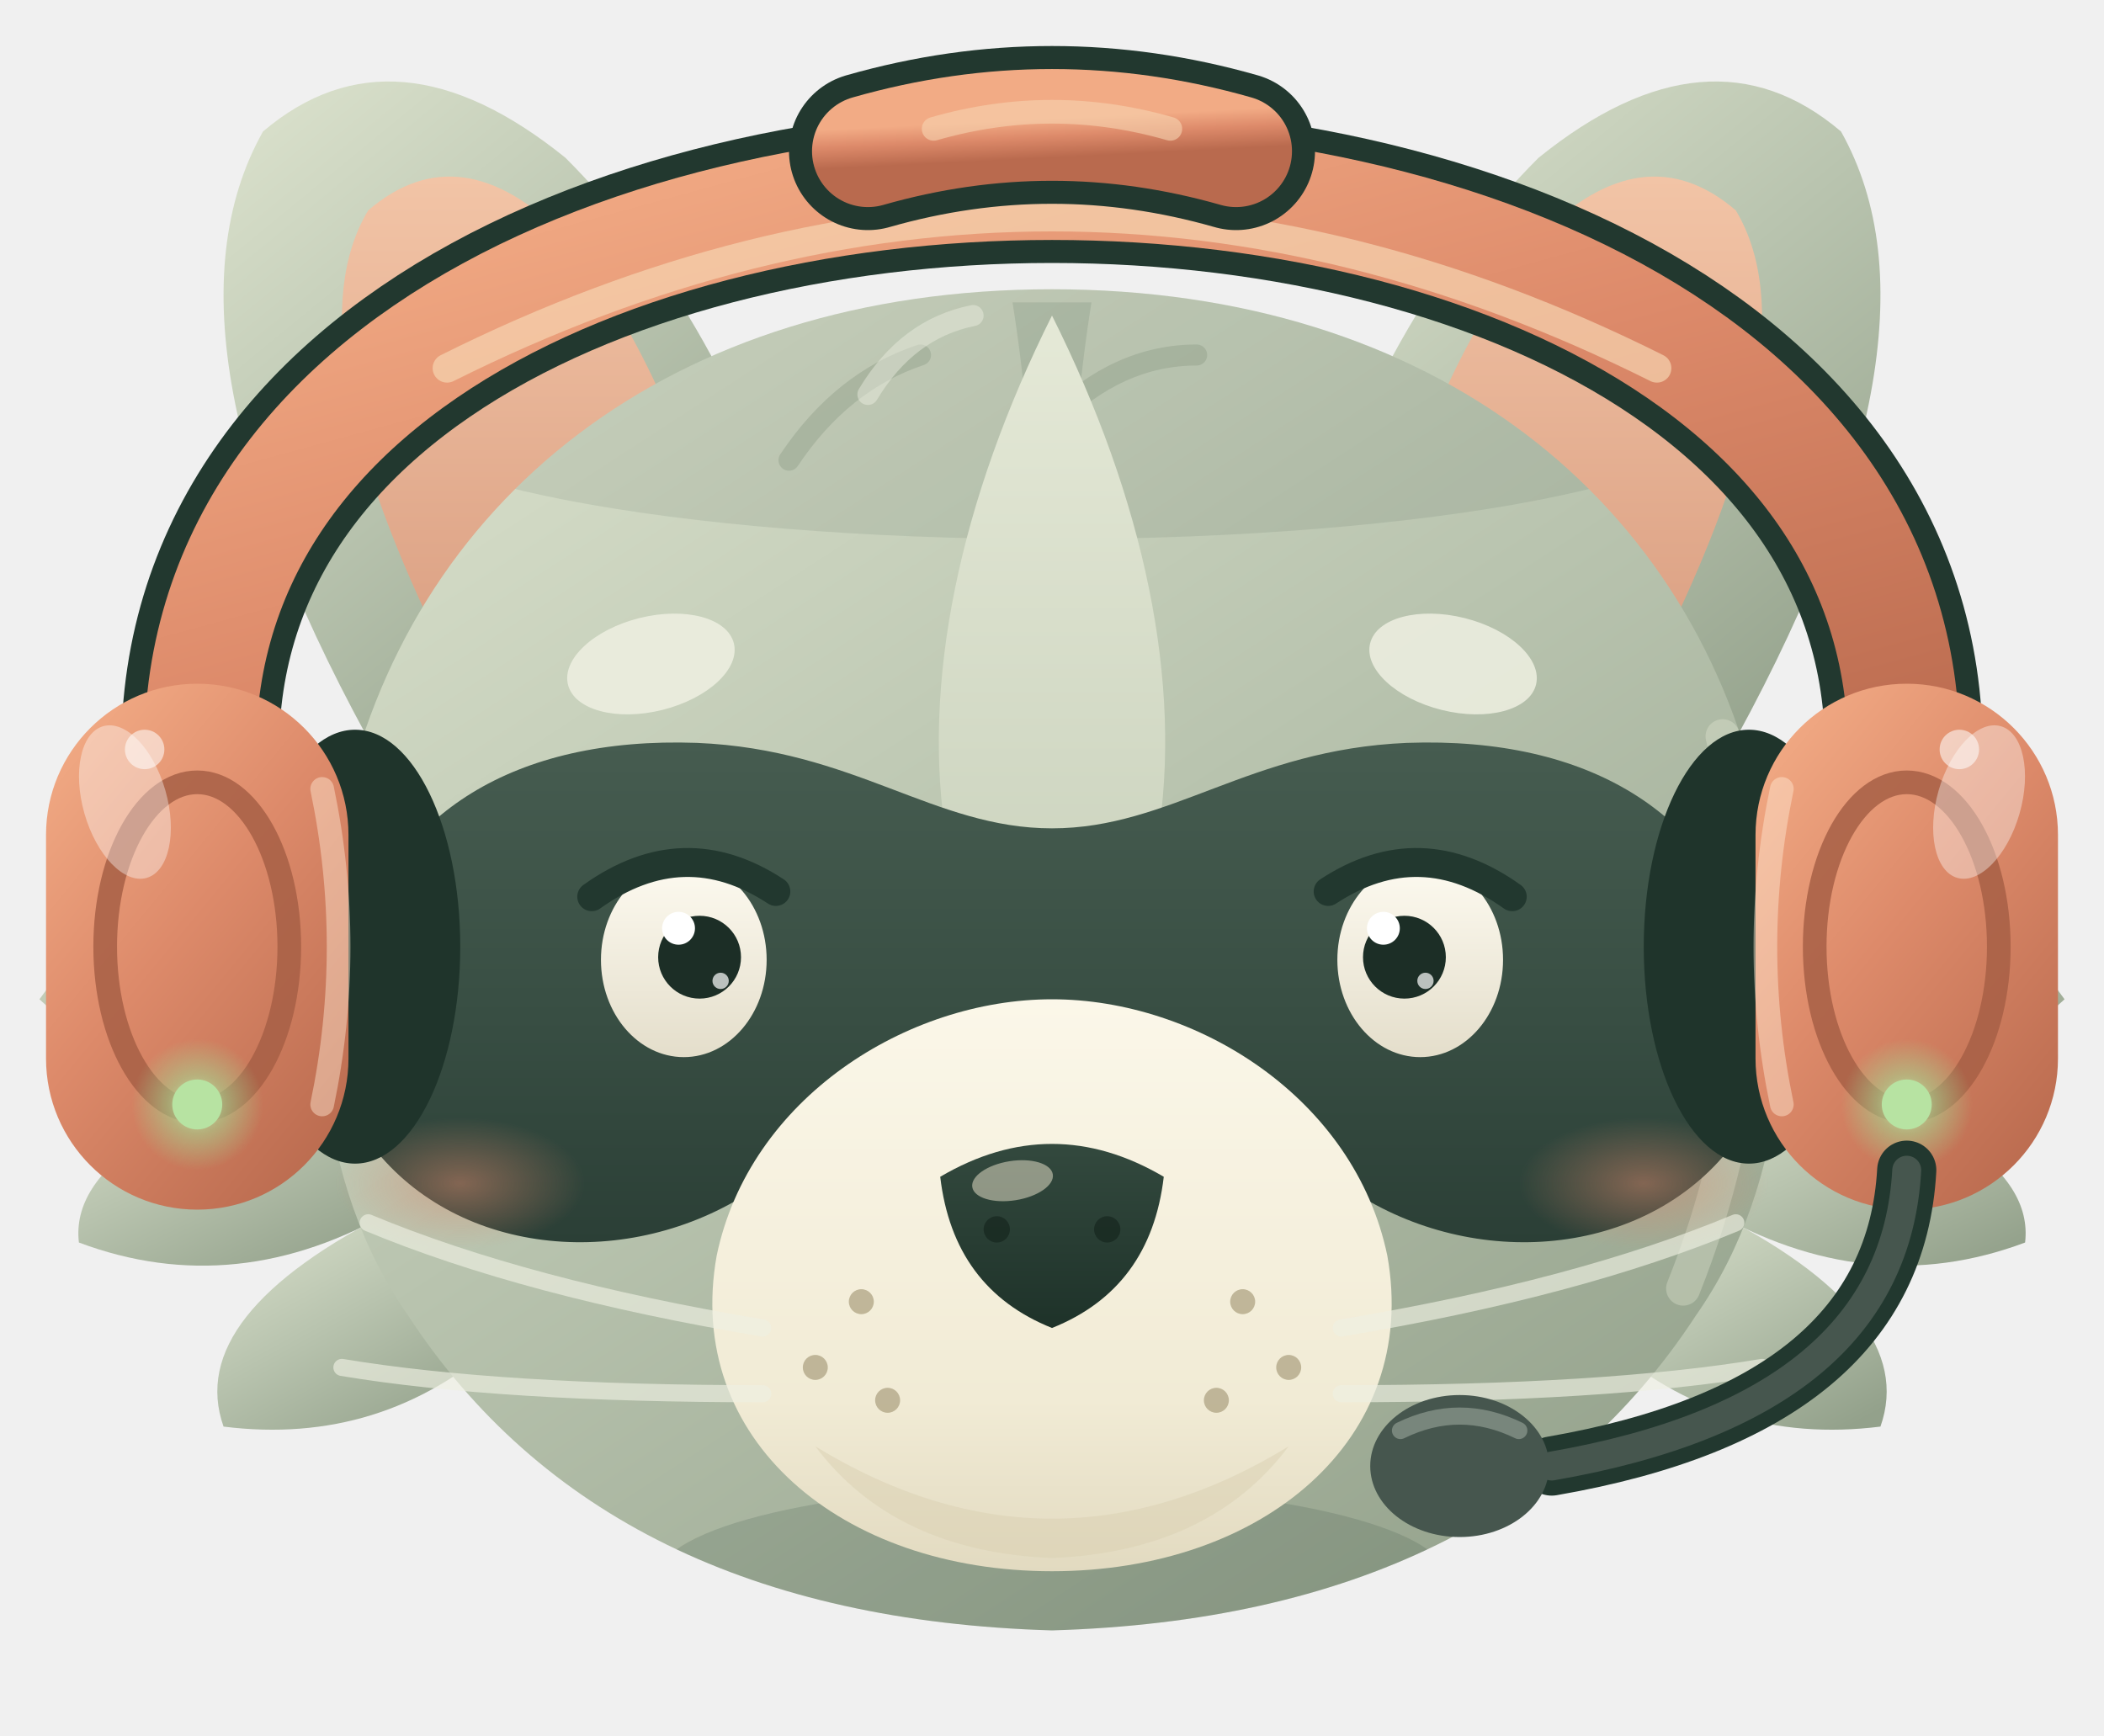
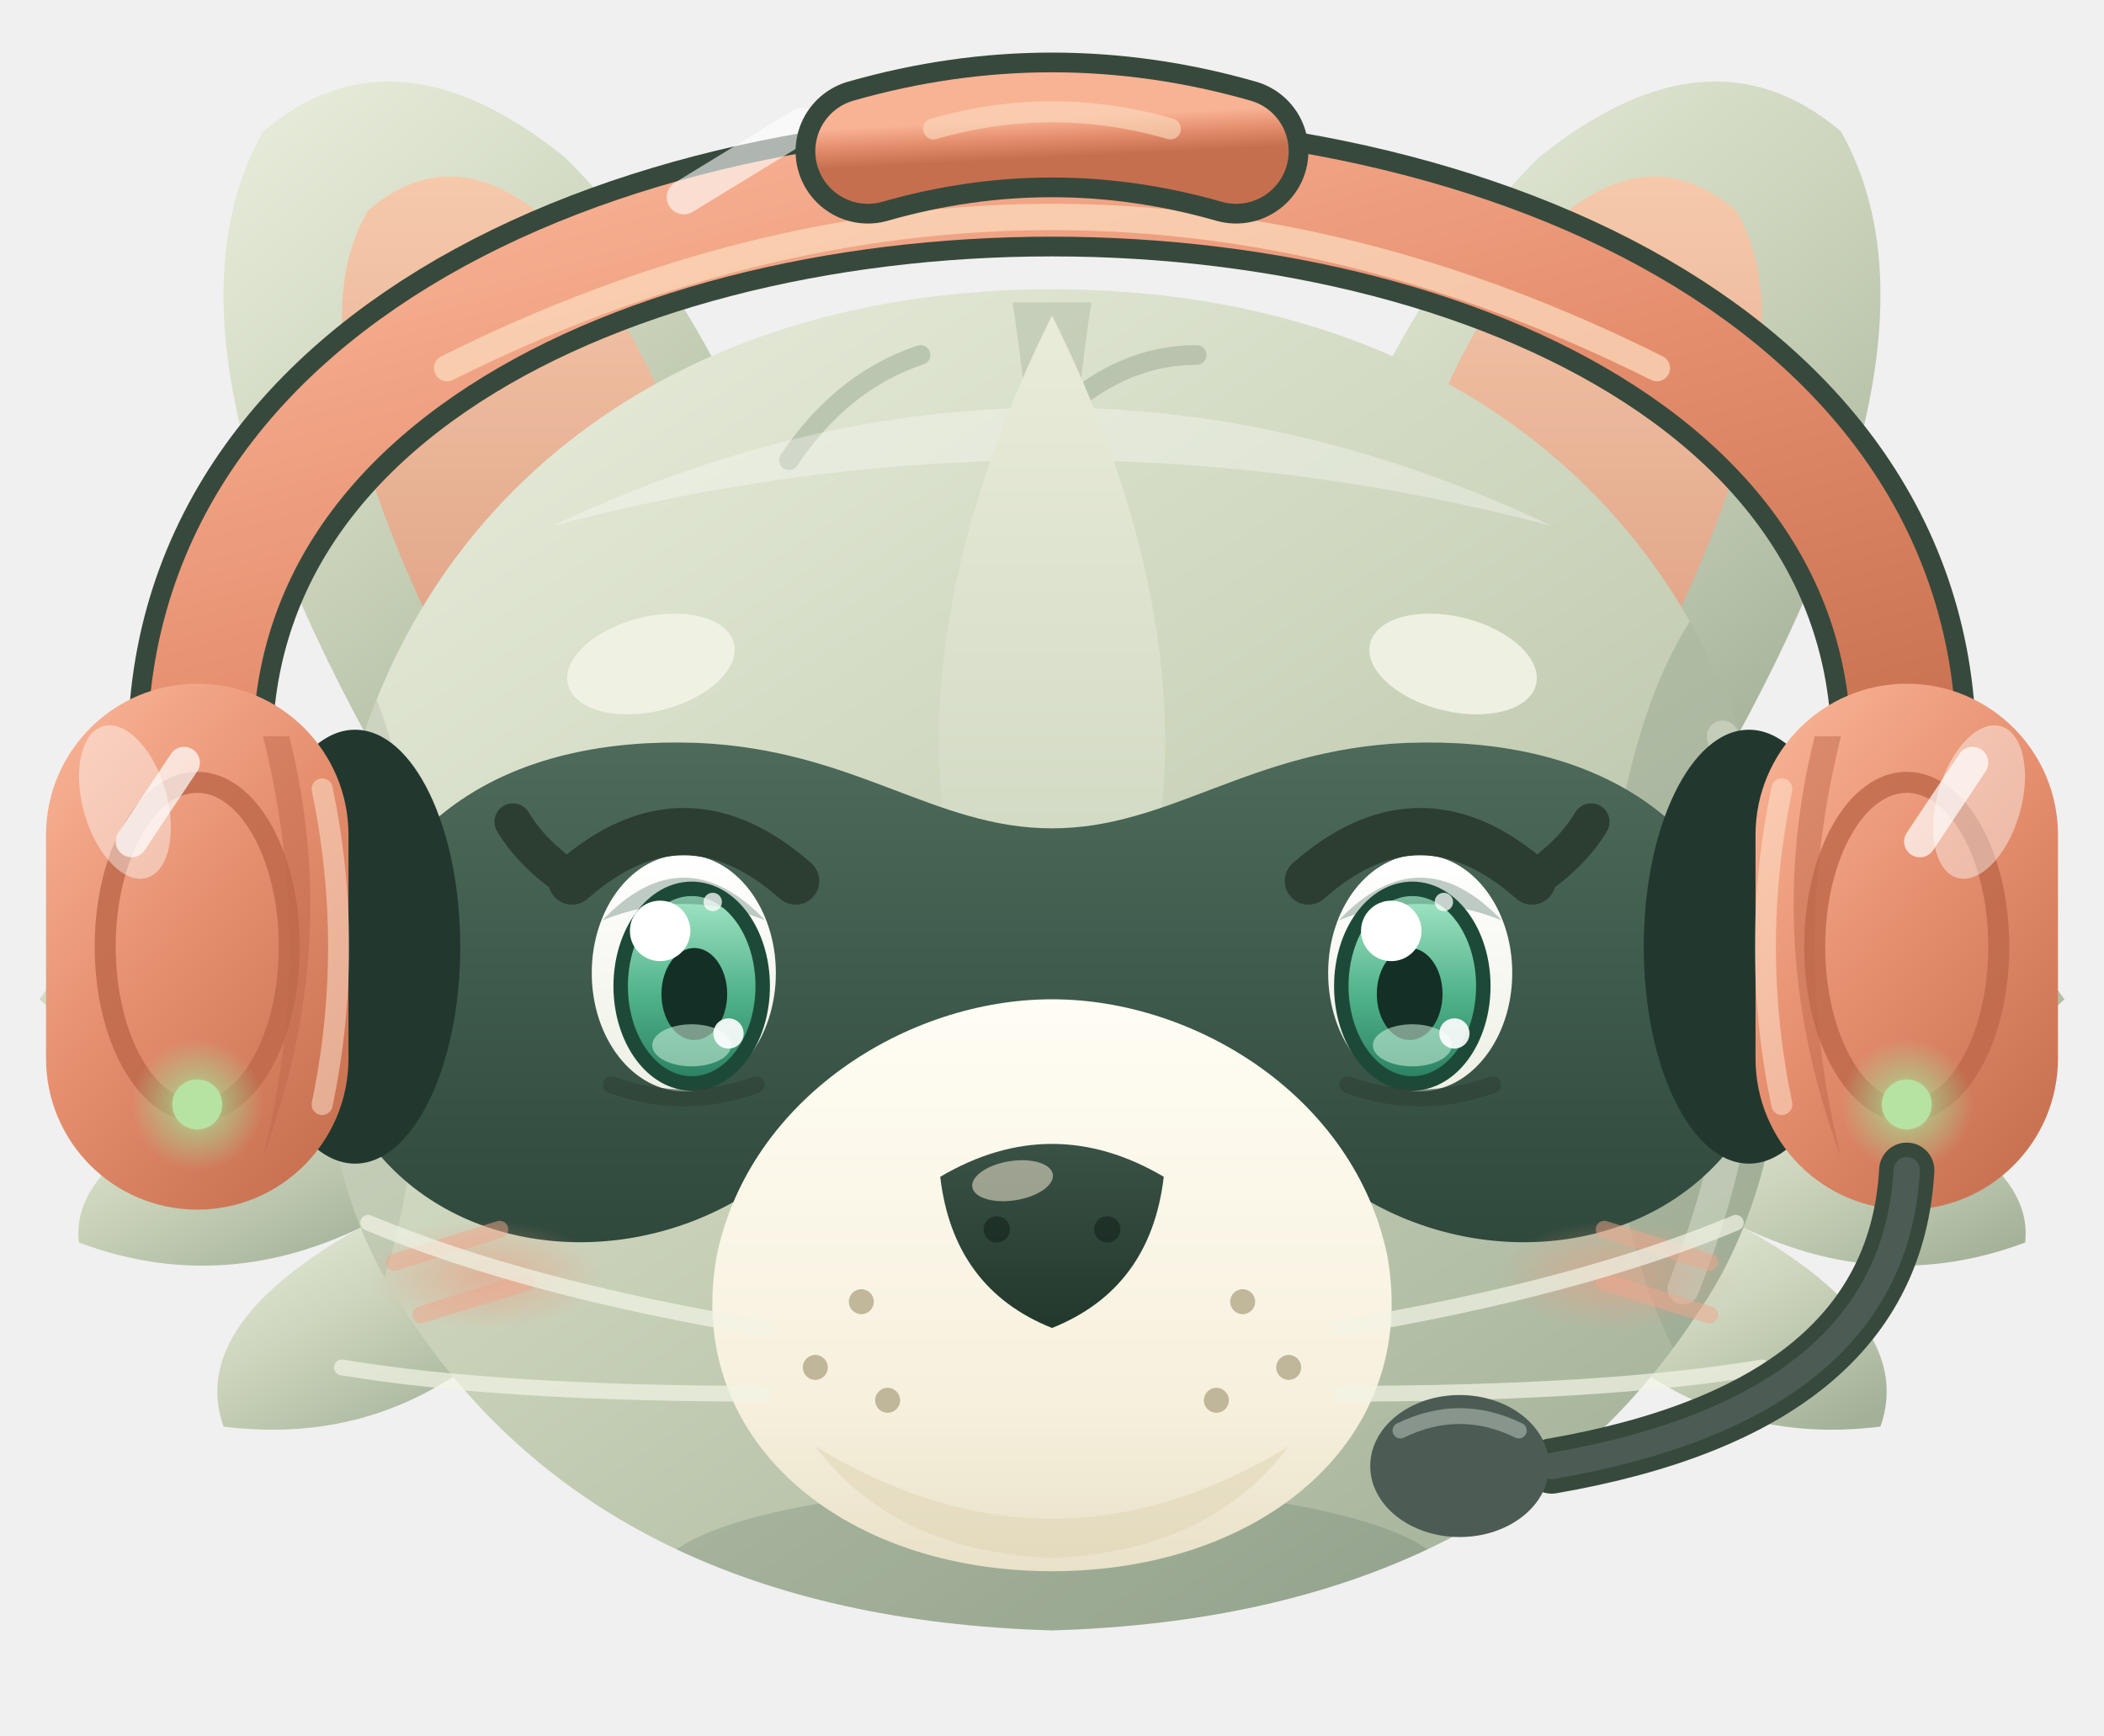
<svg xmlns="http://www.w3.org/2000/svg" viewBox="60 40 160 132">
  <style>.happy,.smile,.sleep{display:none}</style>
  <defs>
    <radialGradient id="k-halo" cx=".5" cy=".47" r=".55">
-       <stop offset="0" stop-color="#f1f4e6" />
-       <stop offset=".62" stop-color="#e7edda" />
-       <stop offset=".88" stop-color="#dbe4ca" stop-opacity=".6" />
-       <stop offset="1" stop-color="#d7e0c5" stop-opacity="0" />
+       <stop offset="0" stop-color="#f4f1e4" />
+       <stop offset=".6" stop-color="#ebe8d6" />
+       <stop offset=".88" stop-color="#e0ddc8" stop-opacity=".6" />
+       <stop offset="1" stop-color="#ddd9c4" stop-opacity="0" />
    </radialGradient>
    <radialGradient id="k-shadow" cx=".5" cy=".5" r=".5">
-       <stop offset="0" stop-color="#263e35" stop-opacity=".3" />
-       <stop offset=".6" stop-color="#263e35" stop-opacity=".14" />
-       <stop offset="1" stop-color="#263e35" stop-opacity="0" />
+       <stop offset="0" stop-color="#2c4437" stop-opacity=".3" />
+       <stop offset=".6" stop-color="#2c4437" stop-opacity=".14" />
+       <stop offset="1" stop-color="#2c4437" stop-opacity="0" />
    </radialGradient>
    <linearGradient id="k-fur" x1=".15" y1="0" x2=".85" y2="1">
-       <stop offset="0" stop-color="#d8dfca" />
-       <stop offset=".45" stop-color="#b9c4af" />
-       <stop offset="1" stop-color="#93a18b" />
+       <stop offset="0" stop-color="#e6ebd9" />
+       <stop offset=".5" stop-color="#c9d2b9" />
+       <stop offset="1" stop-color="#a3b199" />
    </linearGradient>
    <linearGradient id="k-fur-lt" x1=".2" y1="0" x2=".8" y2="1">
-       <stop offset="0" stop-color="#eef0e2" />
-       <stop offset="1" stop-color="#cfd7c3" />
+       <stop offset="0" stop-color="#f2f4e6" />
+       <stop offset="1" stop-color="#d5dcc6" />
+     </linearGradient>
+     <linearGradient id="k-blaze" x1=".5" y1="0" x2=".5" y2="1">
+       <stop offset="0" stop-color="#e9ecd9" />
+       <stop offset="1" stop-color="#d0d8c2" />
    </linearGradient>
    <linearGradient id="k-muz" x1=".5" y1="0" x2=".5" y2="1">
-       <stop offset="0" stop-color="#fbf7e9" />
-       <stop offset=".7" stop-color="#f1ebd5" />
-       <stop offset="1" stop-color="#e2dac0" />
+       <stop offset="0" stop-color="#fffdf4" />
+       <stop offset=".7" stop-color="#f6f0dd" />
+       <stop offset="1" stop-color="#e9e1c8" />
    </linearGradient>
    <linearGradient id="k-mask" x1=".5" y1="0" x2=".5" y2="1">
-       <stop offset="0" stop-color="#465c50" />
-       <stop offset=".55" stop-color="#384e43" />
-       <stop offset="1" stop-color="#2b3f36" />
+       <stop offset="0" stop-color="#4d6a5a" />
+       <stop offset=".55" stop-color="#3c584a" />
+       <stop offset="1" stop-color="#2f493c" />
    </linearGradient>
    <linearGradient id="k-hood" x1=".25" y1="0" x2=".8" y2="1">
-       <stop offset="0" stop-color="#33503f" />
-       <stop offset=".5" stop-color="#274035" />
-       <stop offset="1" stop-color="#1a2e25" />
+       <stop offset="0" stop-color="#355443" />
+       <stop offset=".5" stop-color="#2a4536" />
+       <stop offset="1" stop-color="#1d3529" />
    </linearGradient>
    <linearGradient id="k-hood-lt" x1=".5" y1="0" x2=".5" y2="1">
-       <stop offset="0" stop-color="#527059" />
-       <stop offset="1" stop-color="#3a5445" />
+       <stop offset="0" stop-color="#587a63" />
+       <stop offset="1" stop-color="#40604c" />
    </linearGradient>
    <linearGradient id="k-copper" x1=".15" y1="0" x2=".85" y2="1">
-       <stop offset="0" stop-color="#f2ab85" />
-       <stop offset=".45" stop-color="#dd8a6a" />
-       <stop offset="1" stop-color="#b96a4e" />
+       <stop offset="0" stop-color="#f8b294" />
+       <stop offset=".45" stop-color="#e69070" />
+       <stop offset="1" stop-color="#c66f4f" />
    </linearGradient>
    <linearGradient id="k-ear" x1=".5" y1="0" x2=".5" y2="1">
-       <stop offset="0" stop-color="#f2c4a6" />
-       <stop offset="1" stop-color="#dba083" />
+       <stop offset="0" stop-color="#f6c9ab" />
+       <stop offset="1" stop-color="#e0a488" />
    </linearGradient>
    <linearGradient id="k-cream" x1=".3" y1="0" x2=".7" y2="1">
-       <stop offset="0" stop-color="#fdf9ec" />
-       <stop offset="1" stop-color="#e3dbc1" />
+       <stop offset="0" stop-color="#fffdf2" />
+       <stop offset="1" stop-color="#eae2ca" />
    </linearGradient>
    <linearGradient id="k-nose" x1=".5" y1="0" x2=".5" y2="1">
-       <stop offset="0" stop-color="#33493e" />
-       <stop offset="1" stop-color="#1e3229" />
-     </linearGradient>
-     <linearGradient id="k-blaze" x1=".5" y1="0" x2=".5" y2="1">
-       <stop offset="0" stop-color="#e5e9d7" />
-       <stop offset="1" stop-color="#ccd4bf" />
+       <stop offset="0" stop-color="#3a5245" />
+       <stop offset="1" stop-color="#22382c" />
    </linearGradient>
    <linearGradient id="k-eye" x1=".5" y1="0" x2=".5" y2="1">
-       <stop offset="0" stop-color="#fdfaf0" />
-       <stop offset="1" stop-color="#e4decb" />
+       <stop offset="0" stop-color="#ffffff" />
+       <stop offset="1" stop-color="#eef0e4" />
+     </linearGradient>
+     <linearGradient id="k-iris" x1=".5" y1="0" x2=".5" y2="1">
+       <stop offset="0" stop-color="#a8e8c8" />
+       <stop offset=".55" stop-color="#4fb28a" />
+       <stop offset="1" stop-color="#2a7f60" />
    </linearGradient>
    <radialGradient id="k-led" cx=".5" cy=".5" r=".5">
      <stop offset="0" stop-color="#cdf0b8" stop-opacity=".95" />
      <stop offset=".45" stop-color="#a5d892" stop-opacity=".55" />
      <stop offset="1" stop-color="#a5d892" stop-opacity="0" />
    </radialGradient>
    <radialGradient id="k-blush" cx=".5" cy=".5" r=".5">
-       <stop offset="0" stop-color="#d8886c" stop-opacity=".5" />
-       <stop offset="1" stop-color="#d8886c" stop-opacity="0" />
+       <stop offset="0" stop-color="#ef9a80" stop-opacity=".55" />
+       <stop offset="1" stop-color="#ef9a80" stop-opacity="0" />
    </radialGradient>
    <clipPath id="k-tailclip">
      <path d="M178 252 C202 268 230 266 248 240 C262 220 262 192 250 176 C242 164 228 162 220 170 C214 176 214 186 220 192 C228 200 232 212 228 224 C224 238 210 248 196 246 C188 245 180 246 178 252 Z" />
    </clipPath>
    <clipPath id="k-bodyclip">
      <path d="M100 166 Q140 151 180 166 L189 240 Q140 261 91 240 Z" />
    </clipPath>
    <clipPath id="k-headclip">
      <path d="M140 62 C111 62 91 78 86 102 C83 116 84 130 91 140 Q106 163 140 164 Q174 163 189 140 C196 130 197 116 194 102 C189 78 169 62 140 62 Z" />
    </clipPath>
  </defs>
  <g class="head">
    <g class="ear earL">
      <path d="M89 98 Q71 66 80 50 Q90 41.5 103 52 Q115 64 121 84 Z" fill="url(#k-fur)" />
      <path d="M94 90 Q82 66 88 56 Q95 50 103 58 Q111 68 115 84 Z" fill="url(#k-ear)" stroke="none" />
-       <path d="M95 96q3-8 10-11" fill="none" stroke="#eef0e2" stroke-width="2" stroke-linecap="round" opacity=".5" />
+       <path d="M95 96q3-8 10-11" fill="none" stroke="#f2f4e6" stroke-width="1.8" stroke-linecap="round" opacity=".55" />
    </g>
    <g class="ear earR">
      <path d="M191 98 Q209 66 200 50 Q190 41.5 177 52 Q165 64 159 84 Z" fill="url(#k-fur)" />
      <path d="M186 90 Q198 66 192 56 Q185 50 177 58 Q169 68 165 84 Z" fill="url(#k-ear)" stroke="none" />
-       <path d="M185 96q-3-8-10-11" fill="none" stroke="#eef0e2" stroke-width="2" stroke-linecap="round" opacity=".5" />
-     </g>
-     <g stroke-width="2.6">
+       <path d="M185 96q-3-8-10-11" fill="none" stroke="#f2f4e6" stroke-width="1.8" stroke-linecap="round" opacity=".55" />
+     </g>
+     <g stroke-width="2.4">
      <path d="M92 108 Q70 106 63 116 Q72 124.5 90 120 Z" fill="url(#k-fur)" />
      <path d="M88 120 Q65 126 66 134.5 Q78 139 90 132 Z" fill="url(#k-fur)" />
      <path d="M90 132 Q74 140 77 148.5 Q89 150 98 142 Z" fill="url(#k-fur)" />
      <path d="M188 108 Q210 106 217 116 Q208 124.5 190 120 Z" fill="url(#k-fur)" />
      <path d="M192 120 Q215 126 214 134.5 Q202 139 190 132 Z" fill="url(#k-fur)" />
      <path d="M190 132 Q206 140 203 148.5 Q191 150 182 142 Z" fill="url(#k-fur)" />
    </g>
    <path d="M140 62 C111 62 91 78 86 102 C83 116 84 130 91 140 Q106 163 140 164 Q174 163 189 140 C196 130 197 116 194 102 C189 78 169 62 140 62 Z" fill="url(#k-fur)" />
    <g clip-path="url(#k-headclip)" stroke="none">
-       <path d="M137 63 Q140 82 137 99 L143 99 Q140 82 143 63 Z" fill="#8b9a85" opacity=".3" />
-       <ellipse cx="140" cy="71" rx="52" ry="10" fill="#263e35" opacity=".1" />
-       <ellipse cx="140" cy="160" rx="30" ry="7" fill="#263e35" opacity=".16" />
-       <path d="M120 75q4-6 10-8m10 5q5-5 11-5" fill="none" stroke="#8b9a85" stroke-width="1.6" stroke-linecap="round" opacity=".4" />
-       <path d="M126 70q3-5 8-6" fill="none" stroke="#eef0e2" stroke-width="1.6" stroke-linecap="round" opacity=".45" />
-     </g>
-     <path d="M188 138 Q196 118 191 96" fill="none" stroke="#eef1de" stroke-width="2.6" stroke-linecap="round" opacity=".3" />
+       <ellipse cx="196" cy="116" rx="14" ry="34" fill="#93a18b" opacity=".45" />
+       <ellipse cx="84" cy="116" rx="8" ry="28" fill="#93a18b" opacity=".22" />
+       <path d="M137 63 Q140 82 137 99 L143 99 Q140 82 143 63 Z" fill="#93a18b" opacity=".3" />
+       <ellipse cx="140" cy="160" rx="30" ry="7" fill="#2c4437" opacity=".16" />
+       <path d="M120 75q4-6 10-8m10 5q5-5 11-5" fill="none" stroke="#93a18b" stroke-width="1.5" stroke-linecap="round" opacity=".45" />
+     </g>
+     <path d="M102 80 Q140 62 178 80 Q140 70 102 80 Z" fill="#ffffff" stroke="none" opacity=".32" />
+     <path d="M188 138 Q196 118 191 96" fill="none" stroke="#f2f4e6" stroke-width="2.4" stroke-linecap="round" opacity=".35" />
    <path d="M140 64 C133 78 130 92 132 104 C136 110 144 110 148 104 C150 92 147 78 140 64 Z" fill="url(#k-blaze)" stroke="none" />
-     <ellipse cx="109.5" cy="90.5" rx="6.5" ry="3.6" fill="#eef0e2" opacity=".85" stroke="none" transform="rotate(-14 109.5 90.5)" />
-     <ellipse cx="170.5" cy="90.5" rx="6.5" ry="3.6" fill="#eef0e2" opacity=".85" stroke="none" transform="rotate(14 170.5 90.5)" />
+     <ellipse cx="109.5" cy="90.5" rx="6.5" ry="3.6" fill="#f2f4e6" opacity=".9" stroke="none" transform="rotate(-14 109.5 90.5)" />
+     <ellipse cx="170.5" cy="90.5" rx="6.5" ry="3.6" fill="#f2f4e6" opacity=".9" stroke="none" transform="rotate(14 170.5 90.5)" />
    <path d="M140 103 C131 103 125 97 113 96.5 C99 96 90 102 87 112 Q84 120 89 128 C96 136 109 136.5 118 130 Q129 123 140 123 Q151 123 162 130 C171 136.5 184 136 191 128 Q196 120 193 112 C190 102 181 96 167 96.5 C155 97 149 103 140 103 Z" fill="url(#k-mask)" stroke="none" />
-     <ellipse cx="95" cy="130" rx="9.5" ry="5" fill="url(#k-blush)" stroke="none" />
-     <ellipse cx="185" cy="130" rx="9.5" ry="5" fill="url(#k-blush)" stroke="none" />
+     <ellipse cx="97" cy="137" rx="9" ry="4.2" fill="url(#k-blush)" stroke="none" />
+     <ellipse cx="183" cy="137" rx="9" ry="4.2" fill="url(#k-blush)" stroke="none" />
+     <path d="M90 136l8-2.5m-6 6.5l8-2.5" fill="none" stroke="#f0a58c" stroke-width="1.3" stroke-linecap="round" opacity=".5" />
+     <path d="M182 133.5l8 2.5m-8 1.5l8 2.5" fill="none" stroke="#f0a58c" stroke-width="1.3" stroke-linecap="round" opacity=".5" />
    <path d="M140 116 C151 116 163 123.5 165.5 135.5 C168 149.5 156 159.5 140 159.5 C124 159.5 112 149.5 114.5 135.5 C117 123.5 129 116 140 116 Z" fill="url(#k-muz)" stroke="none" />
-     <path d="M122 150 Q140 161 158 150 Q152 158 140 158.5 Q128 158 122 150 Z" fill="#d9d0b2" stroke="none" opacity=".5" />
+     <path d="M122 150 Q140 161 158 150 Q152 158 140 158.5 Q128 158 122 150 Z" fill="#ddd3b4" stroke="none" opacity=".5" />
    <g fill="#b3a888" stroke="none" opacity=".8">
      <circle cx="125.5" cy="139" r=".95" />
      <circle cx="122" cy="144" r=".95" />
      <circle cx="127.5" cy="146.5" r=".95" />
      <circle cx="154.5" cy="139" r=".95" />
      <circle cx="158" cy="144" r=".95" />
      <circle cx="152.5" cy="146.5" r=".95" />
    </g>
-     <g class="whisk" fill="none" stroke="#eef0e2" stroke-width="1.3" stroke-linecap="round" opacity=".65">
+     <g class="whisk" fill="none" stroke="#f2f4e6" stroke-width="1.2" stroke-linecap="round" opacity=".7">
      <path d="M118 141 Q100 138 88 133 M118 146 Q98 146 86 144" />
      <path d="M162 141 Q180 138 192 133 M162 146 Q182 146 194 144" />
    </g>
    <g class="eyes" stroke="none">
      <g>
-         <ellipse cx="112" cy="113" rx="6.3" ry="7.4" fill="url(#k-eye)" />
-         <ellipse cx="168" cy="113" rx="6.3" ry="7.4" fill="url(#k-eye)" />
-         <circle cx="113.2" cy="112.8" r="3.15" fill="#1c2e26" />
-         <circle cx="166.8" cy="112.8" r="3.15" fill="#1c2e26" />
-         <circle cx="111.6" cy="110.6" r="1.25" fill="#ffffff" />
-         <circle cx="114.8" cy="114.6" r=".62" fill="#ffffff" opacity=".7" />
-         <circle cx="165.2" cy="110.6" r="1.25" fill="#ffffff" />
-         <circle cx="168.4" cy="114.6" r=".62" fill="#ffffff" opacity=".7" />
+         <ellipse cx="112" cy="114" rx="7" ry="9" fill="url(#k-eye)" />
+         <ellipse cx="168" cy="114" rx="7" ry="9" fill="url(#k-eye)" />
+         <ellipse cx="112.6" cy="115" rx="5.4" ry="7.4" fill="url(#k-iris)" stroke="#1d4a38" stroke-width="1.1" />
+         <ellipse cx="167.4" cy="115" rx="5.4" ry="7.4" fill="url(#k-iris)" stroke="#1d4a38" stroke-width="1.1" />
+         <ellipse cx="112.8" cy="115.6" rx="2.5" ry="3.5" fill="#143026" />
+         <ellipse cx="167.2" cy="115.6" rx="2.5" ry="3.5" fill="#143026" />
+         <path d="M105.8 110 Q112 103.5 118.2 110 Q112 107.5 105.8 110 Z" fill="#1d4a38" opacity=".28" />
+         <path d="M161.8 110 Q168 103.5 174.2 110 Q168 107.5 161.8 110 Z" fill="#1d4a38" opacity=".28" />
+         <ellipse cx="112.6" cy="119.5" rx="3" ry="1.6" fill="#cff2de" opacity=".55" />
+         <ellipse cx="167.4" cy="119.5" rx="3" ry="1.6" fill="#cff2de" opacity=".55" />
+         <circle cx="110.2" cy="110.8" r="2.3" fill="#ffffff" />
+         <circle cx="165.8" cy="110.8" r="2.3" fill="#ffffff" />
+         <circle cx="115.4" cy="118.6" r="1.15" fill="#ffffff" opacity=".9" />
+         <circle cx="170.6" cy="118.6" r="1.15" fill="#ffffff" opacity=".9" />
+         <circle cx="114.2" cy="108.6" r=".7" fill="#ffffff" opacity=".75" />
+         <circle cx="169.8" cy="108.6" r=".7" fill="#ffffff" opacity=".75" />
      </g>
-       <path d="M105 108.2 Q112 103.2 119 107.8 M161 107.8 Q168 103.2 175 108.2" fill="none" stroke="#22382f" stroke-width="2.2" stroke-linecap="round" />
-     </g>
-     <g class="happy" fill="none" stroke="#f5f0dd" stroke-width="3.2" stroke-linecap="round">
-       <path d="M104.5 116 Q112 106.5 119.5 116 M160.5 116 Q168 106.5 175.5 116" />
-     </g>
-     <g class="sleep" fill="none" stroke="#f5f0dd" stroke-width="3" stroke-linecap="round">
-       <path d="M104.5 113.5 Q112 120 119.5 113.5 M160.5 113.5 Q168 120 175.5 113.5" />
+       <path d="M103.5 107 Q112 99.5 120.5 107 M159.5 107 Q168 99.5 176.5 107" fill="none" stroke="#2c3e32" stroke-width="3.6" stroke-linecap="round" />
+       <path d="M103.5 107 Q100.5 105 99 102.5 M176.5 107 Q179.5 105 181 102.5" fill="none" stroke="#2c3e32" stroke-width="2.8" stroke-linecap="round" />
+       <path d="M106.5 122.5 Q112 124.5 117.5 122.5 M162.5 122.5 Q168 124.5 173.5 122.5" fill="none" stroke="#2c3e32" stroke-width="1.3" stroke-linecap="round" opacity=".55" />
+     </g>
+     <g class="happy" fill="none" stroke="#f7f2e2" stroke-width="3.6" stroke-linecap="round">
+       <path d="M102.5 117 Q112 104.5 121.5 117 M158.5 117 Q168 104.5 177.5 117" />
+     </g>
+     <g class="sleep" fill="none" stroke="#f7f2e2" stroke-width="3.2" stroke-linecap="round">
+       <path d="M103.5 113 Q112 120.5 120.5 113 M159.5 113 Q168 120.5 176.5 113 M103.5 113l-2.5-1.5M176.5 113l2.5-1.5" />
    </g>
    <g class="nose">
-       <path d="M131.5 129.5 Q140 124.5 148.5 129.5 Q147.5 138 140 141 Q132.5 138 131.5 129.5 Z" fill="url(#k-nose)" stroke-width="1.6" />
-       <ellipse cx="137" cy="129.8" rx="3.1" ry="1.5" fill="#f2ead2" opacity=".5" stroke="none" transform="rotate(-9 137 129.8)" />
+       <path d="M131.5 129.5 Q140 124.5 148.5 129.5 Q147.5 138 140 141 Q132.5 138 131.5 129.5 Z" fill="url(#k-nose)" stroke-width="1.5" />
+       <ellipse cx="137" cy="129.8" rx="3.1" ry="1.5" fill="#f2ead2" opacity=".55" stroke="none" transform="rotate(-9 137 129.8)" />
      <circle cx="135.8" cy="133.5" r="1" fill="#101f18" opacity=".55" stroke="none" />
      <circle cx="144.2" cy="133.5" r="1" fill="#101f18" opacity=".55" stroke="none" />
    </g>
-     <path class="mouth" d="M140 141v4.5M140 145.5Q134.5 151 129 148m11-2.5Q145.5 151 151 148" fill="none" stroke-width="2" stroke-linecap="round" />
+     <path class="mouth" d="M140 141v4.5M140 145.5Q134.5 151 129 148m11-2.5Q145.5 151 151 148" fill="none" stroke-width="1.9" stroke-linecap="round" />
    <g class="smile">
-       <path d="M128.5 143.5 Q140 165 151.5 143.5 Q140 150 128.5 143.5 Z" fill="#22382f" stroke-width="2" />
-       <path d="M135 152.5 Q140 158 145 152.5 Q140 150 135 152.5 Z" fill="#dd9178" stroke="none" />
-     </g>
-     <path d="M76 105 C63 37 217 37 204 105" fill="none" stroke="#22382f" stroke-width="12" stroke-linecap="round" />
-     <path d="M76 105 C63 37 217 37 204 105" fill="none" stroke="url(#k-copper)" stroke-width="8.5" stroke-linecap="round" />
-     <path d="M94 68 Q140 45 186 68" fill="none" stroke="#f6d4b0" stroke-width="2.2" stroke-linecap="round" opacity=".7" />
-     <path d="M126 51.5 Q140 47.5 154 51.5" fill="none" stroke="#22382f" stroke-width="12" stroke-linecap="round" />
-     <path d="M126 51.5 Q140 47.5 154 51.5" fill="none" stroke="url(#k-copper)" stroke-width="8.5" stroke-linecap="round" />
-     <path d="M131 49.8 Q140 47.2 149 49.8" fill="none" stroke="#f6d4b0" stroke-width="1.8" stroke-linecap="round" opacity=".6" />
-     <ellipse cx="87" cy="112" rx="8" ry="16.5" fill="#1f342b" stroke-width="2" />
-     <ellipse cx="193" cy="112" rx="8" ry="16.5" fill="#1f342b" stroke-width="2" />
+       <path d="M128.5 143.5 Q140 165 151.5 143.5 Q140 150 128.5 143.5 Z" fill="#2c3e32" stroke-width="1.8" />
+       <path d="M135 152.5 Q140 158 145 152.5 Q140 150 135 152.5 Z" fill="#e59a83" stroke="none" />
+     </g>
+     <path d="M76 105 C63 37 217 37 204 105" fill="none" stroke="#37493c" stroke-width="11" stroke-linecap="round" />
+     <path d="M76 105 C63 37 217 37 204 105" fill="none" stroke="url(#k-copper)" stroke-width="8" stroke-linecap="round" />
+     <path d="M94 68 Q140 45 186 68" fill="none" stroke="#fbd9bb" stroke-width="2" stroke-linecap="round" opacity=".75" />
+     <path d="M112 55l9-5.5m5 2l7-4.5" fill="none" stroke="#ffffff" stroke-width="2.6" stroke-linecap="round" opacity=".6" />
+     <path d="M126 51.5 Q140 47.5 154 51.5" fill="none" stroke="#37493c" stroke-width="11" stroke-linecap="round" />
+     <path d="M126 51.5 Q140 47.5 154 51.5" fill="none" stroke="url(#k-copper)" stroke-width="8" stroke-linecap="round" />
+     <path d="M131 49.8 Q140 47.2 149 49.8" fill="none" stroke="#fbd9bb" stroke-width="1.6" stroke-linecap="round" opacity=".65" />
+     <ellipse cx="87" cy="112" rx="8" ry="16.5" fill="#22382f" stroke-width="1.8" />
+     <ellipse cx="193" cy="112" rx="8" ry="16.5" fill="#22382f" stroke-width="1.8" />
    <rect x="63.5" y="92" width="23" height="40" rx="11.5" fill="url(#k-copper)" />
-     <ellipse cx="75" cy="112" rx="7" ry="12.5" fill="none" stroke="#a75f45" stroke-width="1.8" opacity=".85" />
-     <ellipse cx="69.5" cy="101" rx="3.2" ry="6" fill="#ffffff" opacity=".38" stroke="none" transform="rotate(-16 69.5 101)" />
-     <circle cx="71" cy="97" r="1.5" fill="#ffffff" opacity=".55" stroke="none" />
-     <path d="M84.5 100 Q87 112 84.5 124" fill="none" stroke="#ffe8d2" stroke-width="1.8" stroke-linecap="round" opacity=".45" />
+     <ellipse cx="75" cy="112" rx="7" ry="12.5" fill="none" stroke="#c06a4b" stroke-width="1.6" opacity=".85" />
+     <ellipse cx="69.5" cy="101" rx="3.2" ry="6" fill="#ffffff" opacity=".42" stroke="none" transform="rotate(-16 69.5 101)" />
+     <path d="M70 104l4-6" fill="none" stroke="#ffffff" stroke-width="2.4" stroke-linecap="round" opacity=".7" />
+     <path d="M80 96 Q84 112 80 128 Q86 112 82 96 Z" fill="#c06a4b" stroke="none" opacity=".5" />
+     <path d="M84.5 100 Q87 112 84.5 124" fill="none" stroke="#ffe8d2" stroke-width="1.6" stroke-linecap="round" opacity=".5" />
    <circle cx="75" cy="124" r="5" fill="url(#k-led)" class="led" stroke="none" />
    <circle cx="75" cy="124" r="1.9" fill="#b7e3a2" class="led" stroke="none" />
    <rect x="193.5" y="92" width="23" height="40" rx="11.5" fill="url(#k-copper)" />
-     <ellipse cx="205" cy="112" rx="7" ry="12.5" fill="none" stroke="#a75f45" stroke-width="1.8" opacity=".85" />
-     <ellipse cx="210.5" cy="101" rx="3.2" ry="6" fill="#ffffff" opacity=".38" stroke="none" transform="rotate(16 210.5 101)" />
-     <circle cx="209" cy="97" r="1.5" fill="#ffffff" opacity=".55" stroke="none" />
-     <path d="M195.5 100 Q193 112 195.5 124" fill="none" stroke="#ffe8d2" stroke-width="1.8" stroke-linecap="round" opacity=".45" />
+     <ellipse cx="205" cy="112" rx="7" ry="12.5" fill="none" stroke="#c06a4b" stroke-width="1.6" opacity=".85" />
+     <ellipse cx="210.5" cy="101" rx="3.2" ry="6" fill="#ffffff" opacity=".42" stroke="none" transform="rotate(16 210.5 101)" />
+     <path d="M206 104l4-6" fill="none" stroke="#ffffff" stroke-width="2.4" stroke-linecap="round" opacity=".7" />
+     <path d="M200 96 Q196 112 200 128 Q194 112 198 96 Z" fill="#c06a4b" stroke="none" opacity=".5" />
+     <path d="M195.5 100 Q193 112 195.5 124" fill="none" stroke="#ffe8d2" stroke-width="1.6" stroke-linecap="round" opacity=".5" />
    <circle cx="205" cy="124" r="5" fill="url(#k-led)" class="led" stroke="none" />
    <circle cx="205" cy="124" r="1.9" fill="#b7e3a2" class="led" stroke="none" />
-     <path d="M205 129 Q204 147 178 151.5" fill="none" stroke="#22382f" stroke-width="4.5" stroke-linecap="round" />
-     <path d="M205 129 Q204 147 178 151.5" fill="none" stroke="#46564e" stroke-width="2.2" stroke-linecap="round" />
-     <ellipse cx="171" cy="151.5" rx="6.8" ry="5.4" fill="#46564e" stroke-width="2.2" />
-     <path d="M166.5 148.8 Q171 146.6 175.5 148.8" fill="none" stroke="#aab5aa" stroke-width="1.3" stroke-linecap="round" opacity=".5" />
+     <path d="M205 129 Q204 147 178 151.5" fill="none" stroke="#37493c" stroke-width="4.2" stroke-linecap="round" />
+     <path d="M205 129 Q204 147 178 151.5" fill="none" stroke="#4c5c54" stroke-width="2" stroke-linecap="round" />
+     <ellipse cx="171" cy="151.5" rx="6.8" ry="5.4" fill="#4c5c54" stroke-width="2" />
+     <path d="M166.5 148.8 Q171 146.6 175.5 148.8" fill="none" stroke="#b9c4b9" stroke-width="1.2" stroke-linecap="round" opacity=".55" />
  </g>
</svg>
